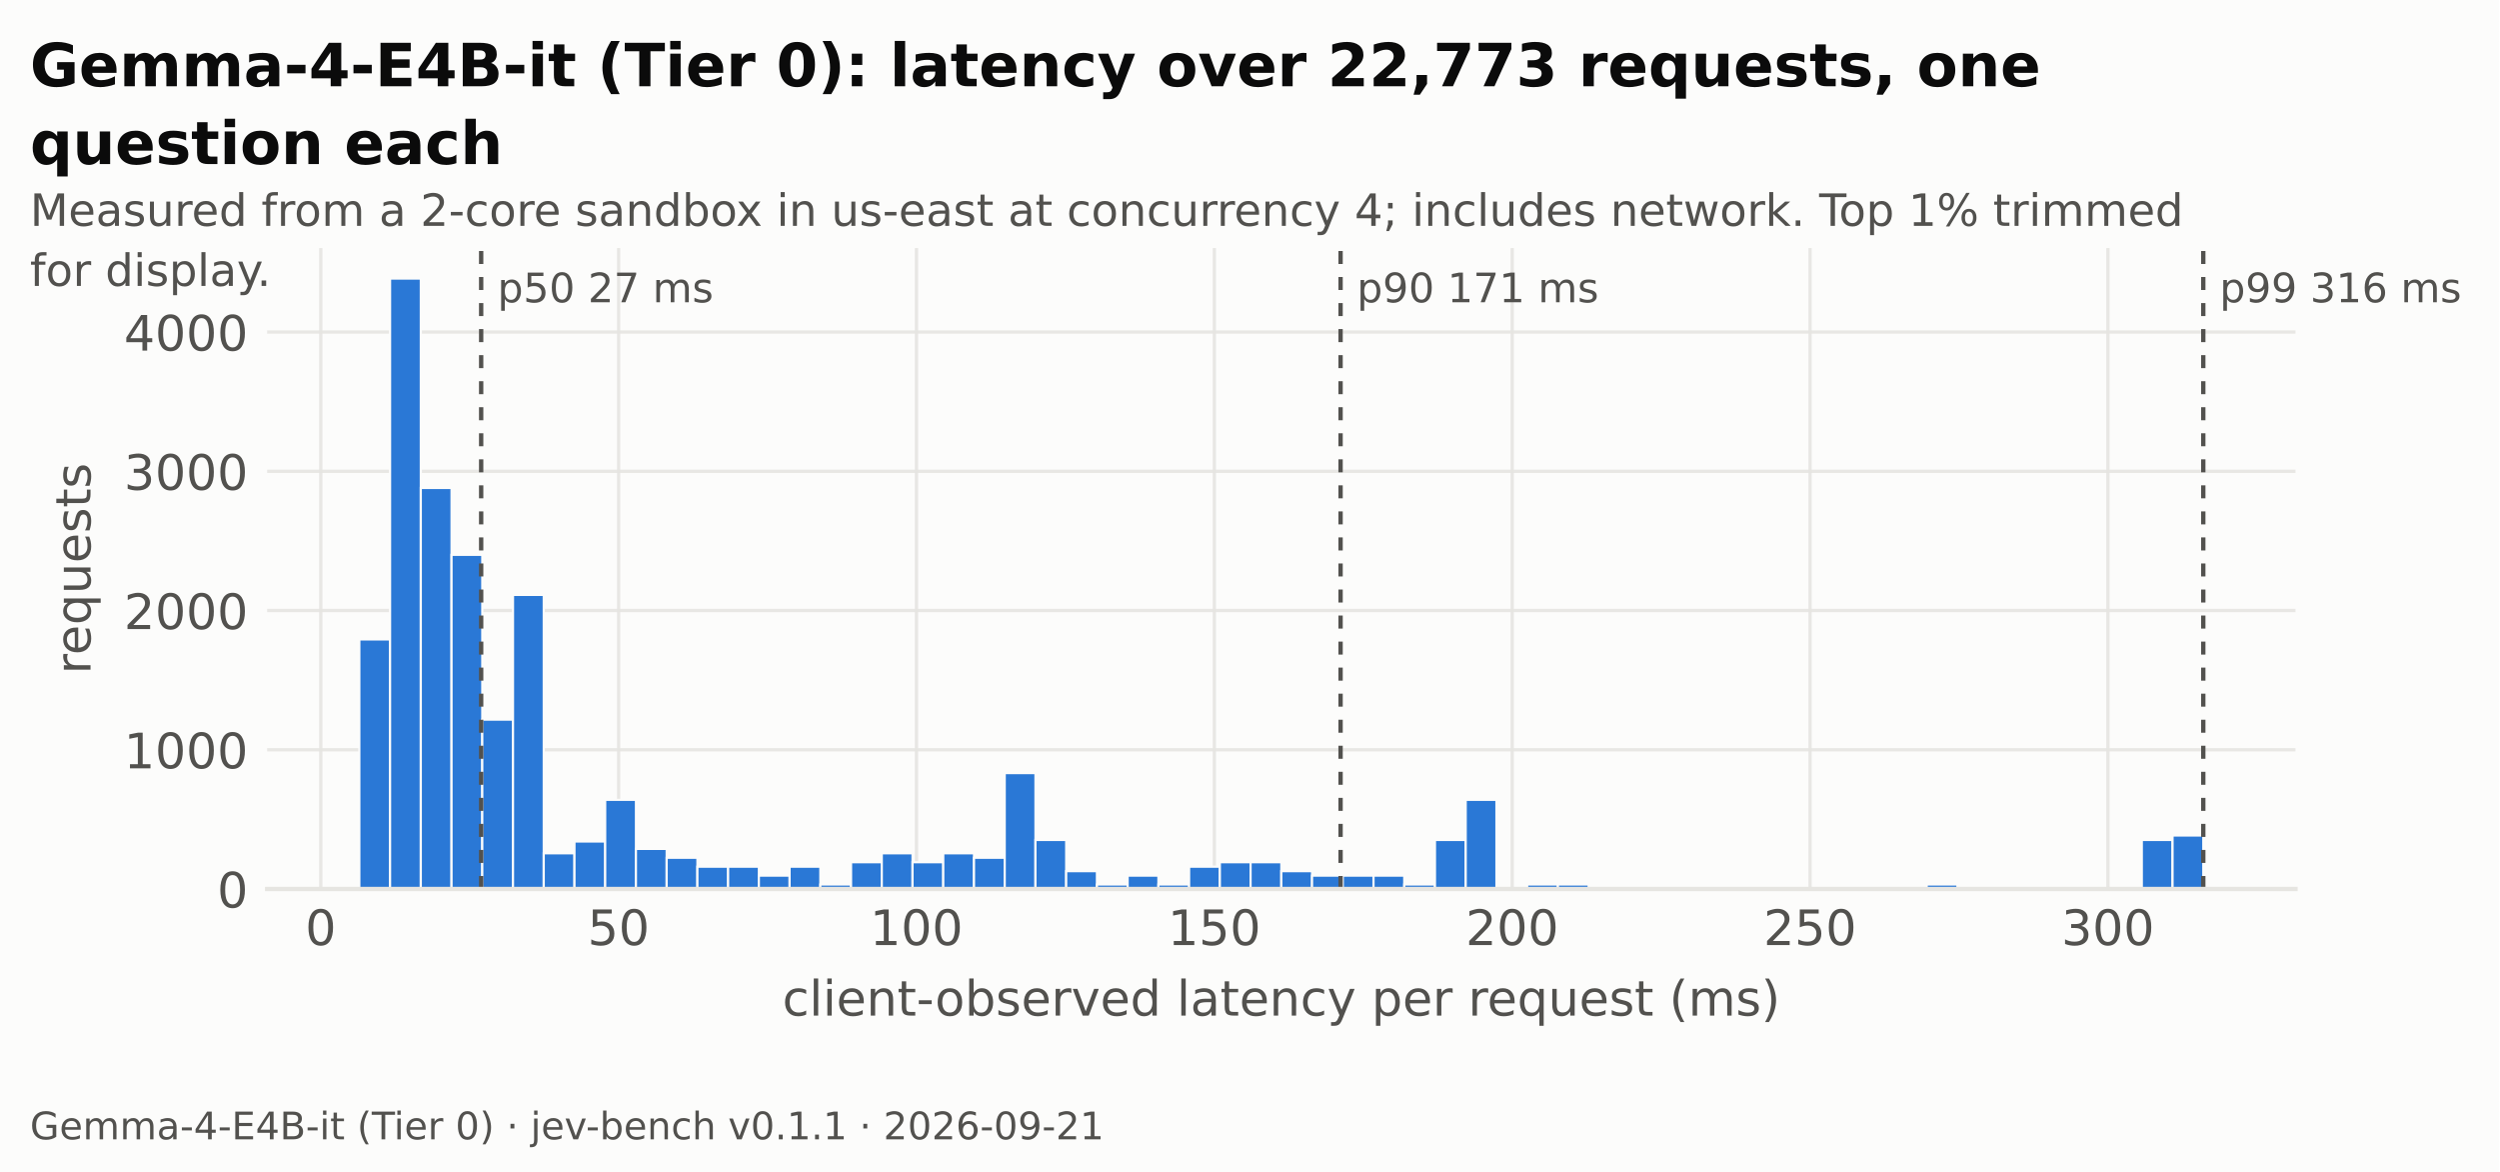
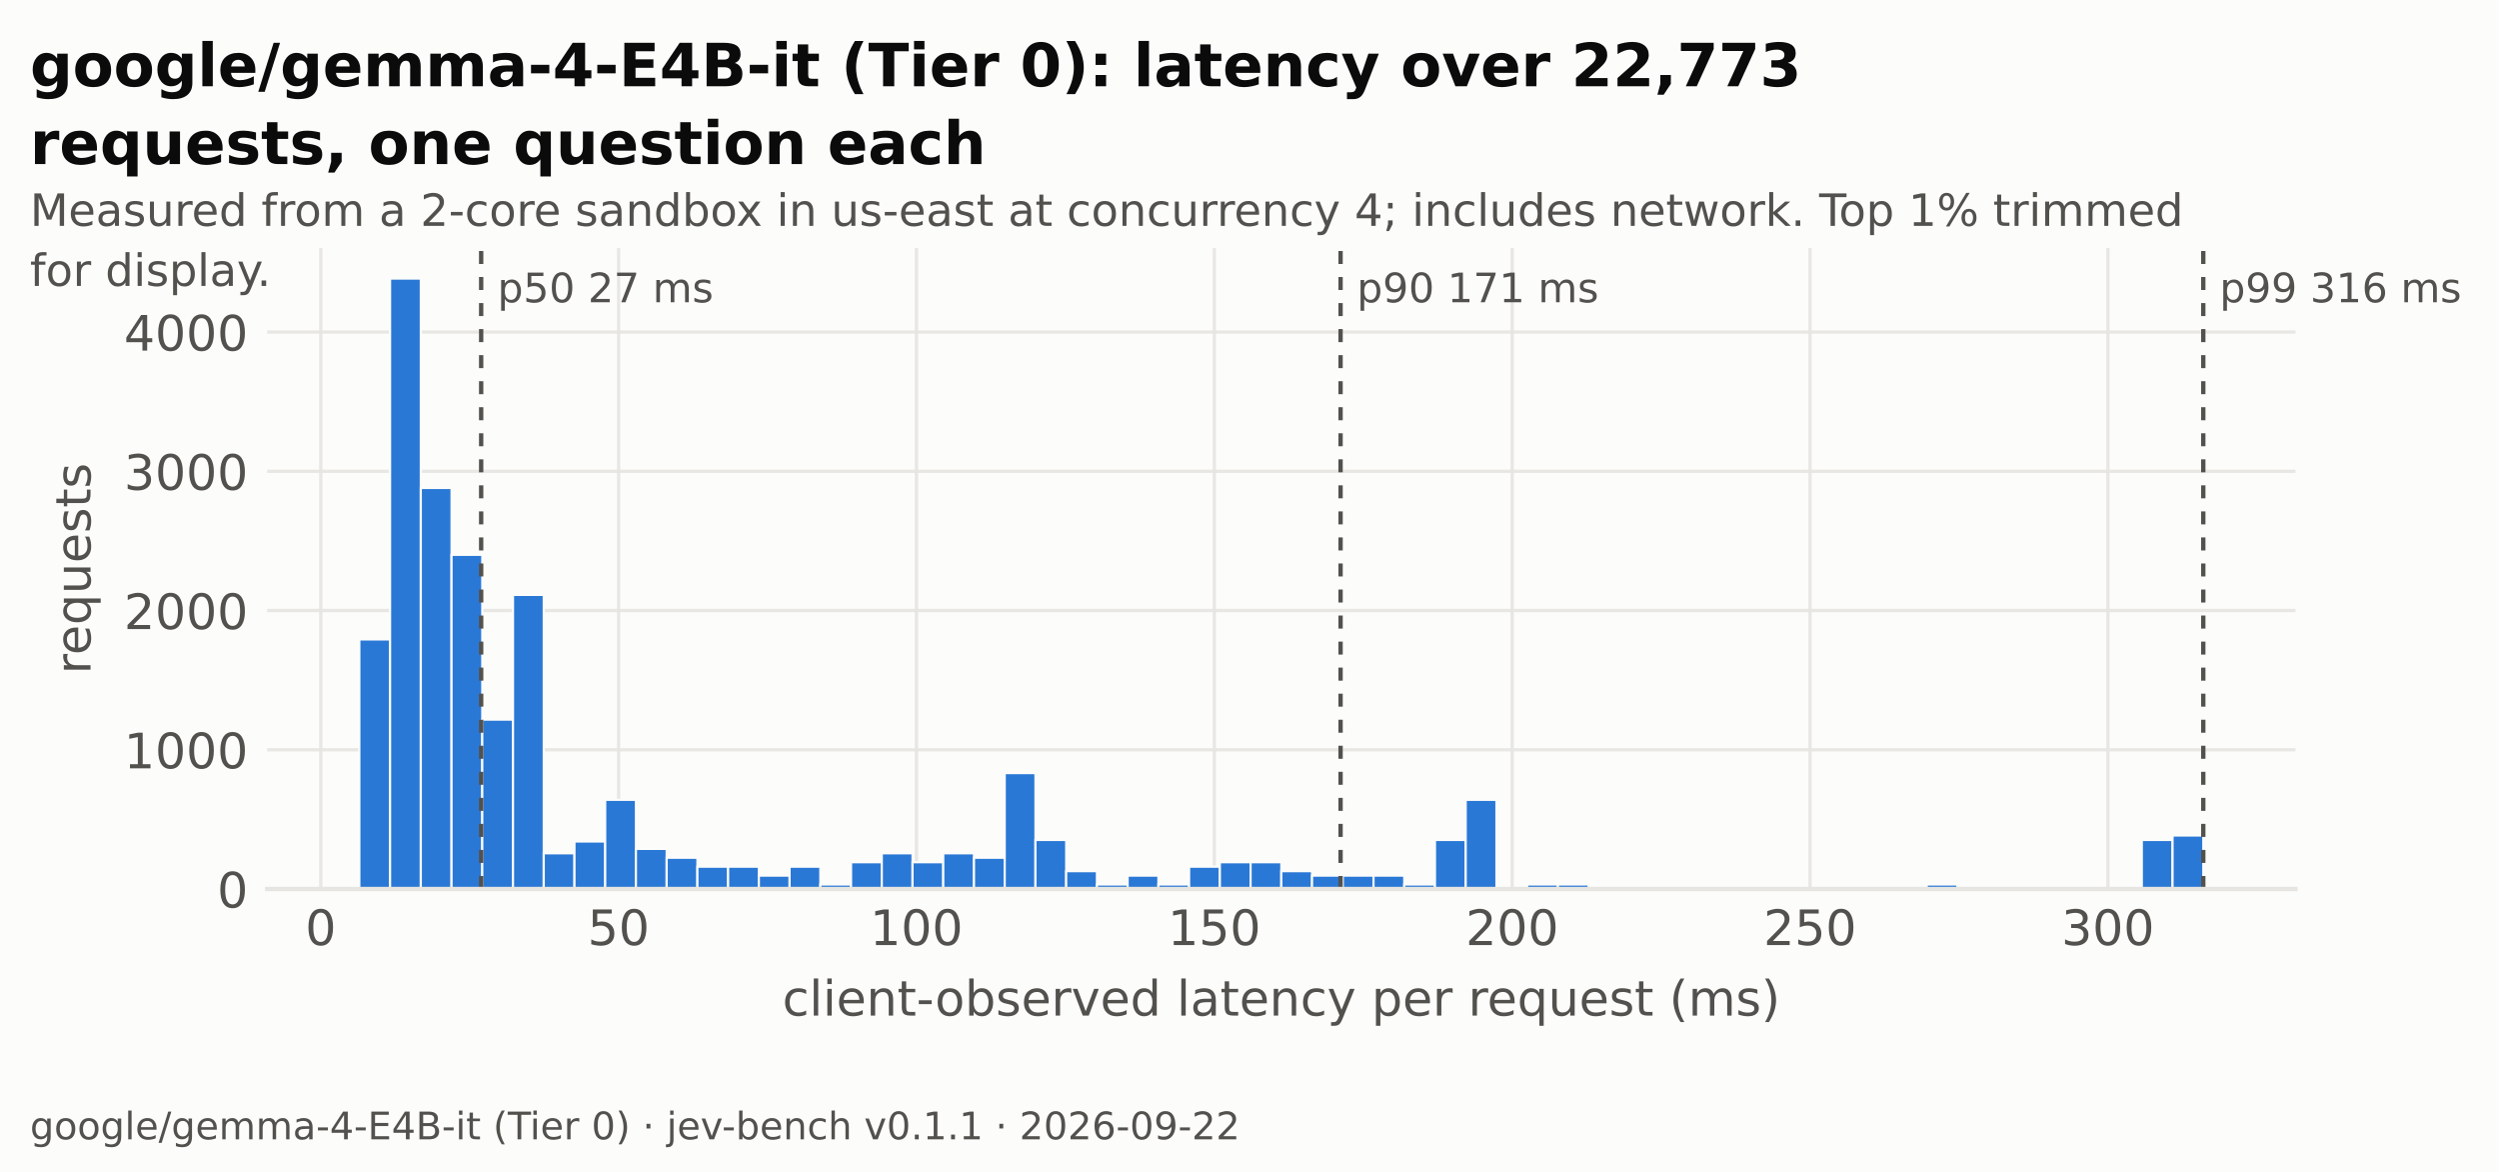
<svg xmlns="http://www.w3.org/2000/svg" width="460.8pt" height="216pt" viewBox="0 0 460.8 216" version="1.1">
  <defs>
    <style type="text/css">*{stroke-linejoin: round; stroke-linecap: butt}</style>
  </defs>
  <g id="figure_1">
    <g id="patch_1">
      <path d="M 0 216  L 460.8 216  L 460.8 0  L 0 0  z " style="fill: #fcfcfb" />
    </g>
    <g id="axes_1">
      <g id="patch_2">
        <path d="M 49.26 163.858  L 423.273 163.858  L 423.273 45.72  L 49.26 45.72  z " style="fill: #fcfcfb" />
      </g>
      <g id="matplotlib.axis_1">
        <g id="xtick_1">
          <g id="line2d_1">
-             <path d="M 59.149 163.858  L 59.149 45.72  " clip-path="url(#p13dabf9980)" style="fill: none; stroke: #e6e5e1; stroke-opacity: 0.9; stroke-width: 0.6; stroke-linecap: square" />
+             <path d="M 59.149 163.858  L 59.149 45.72  " clip-path="url(#p415edae37c)" style="fill: none; stroke: #e6e5e1; stroke-opacity: 0.9; stroke-width: 0.6; stroke-linecap: square" />
          </g>
          <g id="line2d_2" />
          <g id="text_1">
            <text style="font-size: 9px; font-family: 'DejaVu Sans'; text-anchor: middle; fill: #52514e" x="59.149" y="174.196" transform="rotate(-0 59.1487 174.1958)">0</text>
          </g>
        </g>
        <g id="xtick_2">
          <g id="line2d_3">
-             <path d="M 114.072 163.858  L 114.072 45.72  " clip-path="url(#p13dabf9980)" style="fill: none; stroke: #e6e5e1; stroke-opacity: 0.9; stroke-width: 0.6; stroke-linecap: square" />
+             <path d="M 114.072 163.858  L 114.072 45.72  " clip-path="url(#p415edae37c)" style="fill: none; stroke: #e6e5e1; stroke-opacity: 0.9; stroke-width: 0.6; stroke-linecap: square" />
          </g>
          <g id="line2d_4" />
          <g id="text_2">
            <text style="font-size: 9px; font-family: 'DejaVu Sans'; text-anchor: middle; fill: #52514e" x="114.072" y="174.196" transform="rotate(-0 114.0721 174.1958)">50</text>
          </g>
        </g>
        <g id="xtick_3">
          <g id="line2d_5">
-             <path d="M 168.995 163.858  L 168.995 45.72  " clip-path="url(#p13dabf9980)" style="fill: none; stroke: #e6e5e1; stroke-opacity: 0.9; stroke-width: 0.6; stroke-linecap: square" />
+             <path d="M 168.995 163.858  L 168.995 45.72  " clip-path="url(#p415edae37c)" style="fill: none; stroke: #e6e5e1; stroke-opacity: 0.9; stroke-width: 0.6; stroke-linecap: square" />
          </g>
          <g id="line2d_6" />
          <g id="text_3">
            <text style="font-size: 9px; font-family: 'DejaVu Sans'; text-anchor: middle; fill: #52514e" x="168.995" y="174.196" transform="rotate(-0 168.9955 174.1958)">100</text>
          </g>
        </g>
        <g id="xtick_4">
          <g id="line2d_7">
-             <path d="M 223.919 163.858  L 223.919 45.72  " clip-path="url(#p13dabf9980)" style="fill: none; stroke: #e6e5e1; stroke-opacity: 0.9; stroke-width: 0.6; stroke-linecap: square" />
+             <path d="M 223.919 163.858  L 223.919 45.72  " clip-path="url(#p415edae37c)" style="fill: none; stroke: #e6e5e1; stroke-opacity: 0.9; stroke-width: 0.6; stroke-linecap: square" />
          </g>
          <g id="line2d_8" />
          <g id="text_4">
            <text style="font-size: 9px; font-family: 'DejaVu Sans'; text-anchor: middle; fill: #52514e" x="223.919" y="174.196" transform="rotate(-0 223.9188 174.1958)">150</text>
          </g>
        </g>
        <g id="xtick_5">
          <g id="line2d_9">
-             <path d="M 278.842 163.858  L 278.842 45.72  " clip-path="url(#p13dabf9980)" style="fill: none; stroke: #e6e5e1; stroke-opacity: 0.9; stroke-width: 0.6; stroke-linecap: square" />
+             <path d="M 278.842 163.858  L 278.842 45.72  " clip-path="url(#p415edae37c)" style="fill: none; stroke: #e6e5e1; stroke-opacity: 0.9; stroke-width: 0.6; stroke-linecap: square" />
          </g>
          <g id="line2d_10" />
          <g id="text_5">
            <text style="font-size: 9px; font-family: 'DejaVu Sans'; text-anchor: middle; fill: #52514e" x="278.842" y="174.196" transform="rotate(-0 278.8422 174.1958)">200</text>
          </g>
        </g>
        <g id="xtick_6">
          <g id="line2d_11">
-             <path d="M 333.766 163.858  L 333.766 45.72  " clip-path="url(#p13dabf9980)" style="fill: none; stroke: #e6e5e1; stroke-opacity: 0.9; stroke-width: 0.6; stroke-linecap: square" />
+             <path d="M 333.766 163.858  L 333.766 45.72  " clip-path="url(#p415edae37c)" style="fill: none; stroke: #e6e5e1; stroke-opacity: 0.9; stroke-width: 0.6; stroke-linecap: square" />
          </g>
          <g id="line2d_12" />
          <g id="text_6">
            <text style="font-size: 9px; font-family: 'DejaVu Sans'; text-anchor: middle; fill: #52514e" x="333.766" y="174.196" transform="rotate(-0 333.7656 174.1958)">250</text>
          </g>
        </g>
        <g id="xtick_7">
          <g id="line2d_13">
-             <path d="M 388.689 163.858  L 388.689 45.72  " clip-path="url(#p13dabf9980)" style="fill: none; stroke: #e6e5e1; stroke-opacity: 0.9; stroke-width: 0.6; stroke-linecap: square" />
+             <path d="M 388.689 163.858  L 388.689 45.72  " clip-path="url(#p415edae37c)" style="fill: none; stroke: #e6e5e1; stroke-opacity: 0.9; stroke-width: 0.6; stroke-linecap: square" />
          </g>
          <g id="line2d_14" />
          <g id="text_7">
            <text style="font-size: 9px; font-family: 'DejaVu Sans'; text-anchor: middle; fill: #52514e" x="388.689" y="174.196" transform="rotate(-0 388.689 174.1958)">300</text>
          </g>
        </g>
        <g id="text_8">
          <text style="font-size: 9px; font-family: 'DejaVu Sans'; text-anchor: middle; fill: #52514e" x="236.266" y="187.196" transform="rotate(-0 236.2664 187.1965)">client-observed latency per request (ms)</text>
        </g>
      </g>
      <g id="matplotlib.axis_2">
        <g id="ytick_1">
          <g id="line2d_15">
-             <path d="M 49.26 163.858  L 423.273 163.858  " clip-path="url(#p13dabf9980)" style="fill: none; stroke: #e6e5e1; stroke-opacity: 0.9; stroke-width: 0.6; stroke-linecap: square" />
+             <path d="M 49.26 163.858  L 423.273 163.858  " clip-path="url(#p415edae37c)" style="fill: none; stroke: #e6e5e1; stroke-opacity: 0.9; stroke-width: 0.6; stroke-linecap: square" />
          </g>
          <g id="line2d_16" />
          <g id="text_9">
            <text style="font-size: 9px; font-family: 'DejaVu Sans'; text-anchor: end; fill: #52514e" x="45.76" y="167.277" transform="rotate(-0 45.76 167.2768)">0</text>
          </g>
        </g>
        <g id="ytick_2">
          <g id="line2d_17">
-             <path d="M 49.26 138.194  L 423.273 138.194  " clip-path="url(#p13dabf9980)" style="fill: none; stroke: #e6e5e1; stroke-opacity: 0.9; stroke-width: 0.6; stroke-linecap: square" />
+             <path d="M 49.26 138.194  L 423.273 138.194  " clip-path="url(#p415edae37c)" style="fill: none; stroke: #e6e5e1; stroke-opacity: 0.9; stroke-width: 0.6; stroke-linecap: square" />
          </g>
          <g id="line2d_18" />
          <g id="text_10">
            <text style="font-size: 9px; font-family: 'DejaVu Sans'; text-anchor: end; fill: #52514e" x="45.76" y="141.613" transform="rotate(-0 45.76 141.6125)">1000</text>
          </g>
        </g>
        <g id="ytick_3">
          <g id="line2d_19">
-             <path d="M 49.26 112.529  L 423.273 112.529  " clip-path="url(#p13dabf9980)" style="fill: none; stroke: #e6e5e1; stroke-opacity: 0.9; stroke-width: 0.6; stroke-linecap: square" />
+             <path d="M 49.26 112.529  L 423.273 112.529  " clip-path="url(#p415edae37c)" style="fill: none; stroke: #e6e5e1; stroke-opacity: 0.9; stroke-width: 0.6; stroke-linecap: square" />
          </g>
          <g id="line2d_20" />
          <g id="text_11">
            <text style="font-size: 9px; font-family: 'DejaVu Sans'; text-anchor: end; fill: #52514e" x="45.76" y="115.948" transform="rotate(-0 45.76 115.9482)">2000</text>
          </g>
        </g>
        <g id="ytick_4">
          <g id="line2d_21">
-             <path d="M 49.26 86.865  L 423.273 86.865  " clip-path="url(#p13dabf9980)" style="fill: none; stroke: #e6e5e1; stroke-opacity: 0.9; stroke-width: 0.6; stroke-linecap: square" />
+             <path d="M 49.26 86.865  L 423.273 86.865  " clip-path="url(#p415edae37c)" style="fill: none; stroke: #e6e5e1; stroke-opacity: 0.9; stroke-width: 0.6; stroke-linecap: square" />
          </g>
          <g id="line2d_22" />
          <g id="text_12">
            <text style="font-size: 9px; font-family: 'DejaVu Sans'; text-anchor: end; fill: #52514e" x="45.76" y="90.284" transform="rotate(-0 45.76 90.28395)">3000</text>
          </g>
        </g>
        <g id="ytick_5">
          <g id="line2d_23">
-             <path d="M 49.26 61.201  L 423.273 61.201  " clip-path="url(#p13dabf9980)" style="fill: none; stroke: #e6e5e1; stroke-opacity: 0.9; stroke-width: 0.6; stroke-linecap: square" />
+             <path d="M 49.26 61.201  L 423.273 61.201  " clip-path="url(#p415edae37c)" style="fill: none; stroke: #e6e5e1; stroke-opacity: 0.9; stroke-width: 0.6; stroke-linecap: square" />
          </g>
          <g id="line2d_24" />
          <g id="text_13">
            <text style="font-size: 9px; font-family: 'DejaVu Sans'; text-anchor: end; fill: #52514e" x="45.76" y="64.62" transform="rotate(-0 45.76 64.61965)">4000</text>
          </g>
        </g>
        <g id="text_14">
          <text style="font-size: 9px; font-family: 'DejaVu Sans'; text-anchor: middle; fill: #52514e" x="16.693" y="104.789" transform="rotate(-90 16.69289 104.7889)">requests</text>
        </g>
      </g>
      <g id="patch_3">
-         <path d="M 66.261 163.858  L 71.927 163.858  L 71.927 117.867  L 66.261 117.867  z " clip-path="url(#p13dabf9980)" style="fill: #2a78d6; stroke: #fcfcfb; stroke-width: 0.4; stroke-linejoin: miter" />
+         <path d="M 66.261 163.858  L 71.927 163.858  L 71.927 117.867  L 66.261 117.867  z " clip-path="url(#p415edae37c)" style="fill: #2a78d6; stroke: #fcfcfb; stroke-width: 0.4; stroke-linejoin: miter" />
      </g>
      <g id="patch_4">
-         <path d="M 71.927 163.858  L 77.594 163.858  L 77.594 51.346  L 71.927 51.346  z " clip-path="url(#p13dabf9980)" style="fill: #2a78d6; stroke: #fcfcfb; stroke-width: 0.4; stroke-linejoin: miter" />
+         <path d="M 71.927 163.858  L 77.594 163.858  L 77.594 51.346  L 71.927 51.346  z " clip-path="url(#p415edae37c)" style="fill: #2a78d6; stroke: #fcfcfb; stroke-width: 0.4; stroke-linejoin: miter" />
      </g>
      <g id="patch_5">
-         <path d="M 77.594 163.858  L 83.261 163.858  L 83.261 89.945  L 77.594 89.945  z " clip-path="url(#p13dabf9980)" style="fill: #2a78d6; stroke: #fcfcfb; stroke-width: 0.4; stroke-linejoin: miter" />
+         <path d="M 77.594 163.858  L 83.261 163.858  L 83.261 89.945  L 77.594 89.945  z " clip-path="url(#p415edae37c)" style="fill: #2a78d6; stroke: #fcfcfb; stroke-width: 0.4; stroke-linejoin: miter" />
      </g>
      <g id="patch_6">
-         <path d="M 83.261 163.858  L 88.928 163.858  L 88.928 102.264  L 83.261 102.264  z " clip-path="url(#p13dabf9980)" style="fill: #2a78d6; stroke: #fcfcfb; stroke-width: 0.4; stroke-linejoin: miter" />
+         <path d="M 83.261 163.858  L 88.928 163.858  L 88.928 102.264  L 83.261 102.264  z " clip-path="url(#p415edae37c)" style="fill: #2a78d6; stroke: #fcfcfb; stroke-width: 0.4; stroke-linejoin: miter" />
      </g>
      <g id="patch_7">
-         <path d="M 88.928 163.858  L 94.595 163.858  L 94.595 132.65  L 88.928 132.65  z " clip-path="url(#p13dabf9980)" style="fill: #2a78d6; stroke: #fcfcfb; stroke-width: 0.4; stroke-linejoin: miter" />
+         <path d="M 88.928 163.858  L 94.595 163.858  L 94.595 132.65  L 88.928 132.65  z " clip-path="url(#p415edae37c)" style="fill: #2a78d6; stroke: #fcfcfb; stroke-width: 0.4; stroke-linejoin: miter" />
      </g>
      <g id="patch_8">
-         <path d="M 94.595 163.858  L 100.262 163.858  L 100.262 109.655  L 94.595 109.655  z " clip-path="url(#p13dabf9980)" style="fill: #2a78d6; stroke: #fcfcfb; stroke-width: 0.4; stroke-linejoin: miter" />
+         <path d="M 94.595 163.858  L 100.262 163.858  L 100.262 109.655  L 94.595 109.655  z " clip-path="url(#p415edae37c)" style="fill: #2a78d6; stroke: #fcfcfb; stroke-width: 0.4; stroke-linejoin: miter" />
      </g>
      <g id="patch_9">
-         <path d="M 100.262 163.858  L 105.929 163.858  L 105.929 157.288  L 100.262 157.288  z " clip-path="url(#p13dabf9980)" style="fill: #2a78d6; stroke: #fcfcfb; stroke-width: 0.4; stroke-linejoin: miter" />
+         <path d="M 100.262 163.858  L 105.929 163.858  L 105.929 157.288  L 100.262 157.288  z " clip-path="url(#p415edae37c)" style="fill: #2a78d6; stroke: #fcfcfb; stroke-width: 0.4; stroke-linejoin: miter" />
      </g>
      <g id="patch_10">
-         <path d="M 105.929 163.858  L 111.595 163.858  L 111.595 155.106  L 105.929 155.106  z " clip-path="url(#p13dabf9980)" style="fill: #2a78d6; stroke: #fcfcfb; stroke-width: 0.4; stroke-linejoin: miter" />
+         <path d="M 105.929 163.858  L 111.595 163.858  L 111.595 155.106  L 105.929 155.106  z " clip-path="url(#p415edae37c)" style="fill: #2a78d6; stroke: #fcfcfb; stroke-width: 0.4; stroke-linejoin: miter" />
      </g>
      <g id="patch_11">
-         <path d="M 111.595 163.858  L 117.262 163.858  L 117.262 147.433  L 111.595 147.433  z " clip-path="url(#p13dabf9980)" style="fill: #2a78d6; stroke: #fcfcfb; stroke-width: 0.4; stroke-linejoin: miter" />
+         <path d="M 111.595 163.858  L 117.262 163.858  L 117.262 147.433  L 111.595 147.433  z " clip-path="url(#p415edae37c)" style="fill: #2a78d6; stroke: #fcfcfb; stroke-width: 0.4; stroke-linejoin: miter" />
      </g>
      <g id="patch_12">
-         <path d="M 117.262 163.858  L 122.929 163.858  L 122.929 156.467  L 117.262 156.467  z " clip-path="url(#p13dabf9980)" style="fill: #2a78d6; stroke: #fcfcfb; stroke-width: 0.4; stroke-linejoin: miter" />
+         <path d="M 117.262 163.858  L 122.929 163.858  L 122.929 156.467  L 117.262 156.467  z " clip-path="url(#p415edae37c)" style="fill: #2a78d6; stroke: #fcfcfb; stroke-width: 0.4; stroke-linejoin: miter" />
      </g>
      <g id="patch_13">
-         <path d="M 122.929 163.858  L 128.596 163.858  L 128.596 158.109  L 122.929 158.109  z " clip-path="url(#p13dabf9980)" style="fill: #2a78d6; stroke: #fcfcfb; stroke-width: 0.4; stroke-linejoin: miter" />
+         <path d="M 122.929 163.858  L 128.596 163.858  L 128.596 158.109  L 122.929 158.109  z " clip-path="url(#p415edae37c)" style="fill: #2a78d6; stroke: #fcfcfb; stroke-width: 0.4; stroke-linejoin: miter" />
      </g>
      <g id="patch_14">
-         <path d="M 128.596 163.858  L 134.263 163.858  L 134.263 159.752  L 128.596 159.752  z " clip-path="url(#p13dabf9980)" style="fill: #2a78d6; stroke: #fcfcfb; stroke-width: 0.4; stroke-linejoin: miter" />
+         <path d="M 128.596 163.858  L 134.263 163.858  L 134.263 159.752  L 128.596 159.752  z " clip-path="url(#p415edae37c)" style="fill: #2a78d6; stroke: #fcfcfb; stroke-width: 0.4; stroke-linejoin: miter" />
      </g>
      <g id="patch_15">
-         <path d="M 134.263 163.858  L 139.93 163.858  L 139.93 159.752  L 134.263 159.752  z " clip-path="url(#p13dabf9980)" style="fill: #2a78d6; stroke: #fcfcfb; stroke-width: 0.4; stroke-linejoin: miter" />
+         <path d="M 134.263 163.858  L 139.93 163.858  L 139.93 159.752  L 134.263 159.752  z " clip-path="url(#p415edae37c)" style="fill: #2a78d6; stroke: #fcfcfb; stroke-width: 0.4; stroke-linejoin: miter" />
      </g>
      <g id="patch_16">
-         <path d="M 139.93 163.858  L 145.597 163.858  L 145.597 161.394  L 139.93 161.394  z " clip-path="url(#p13dabf9980)" style="fill: #2a78d6; stroke: #fcfcfb; stroke-width: 0.4; stroke-linejoin: miter" />
+         <path d="M 139.93 163.858  L 145.597 163.858  L 145.597 161.394  L 139.93 161.394  z " clip-path="url(#p415edae37c)" style="fill: #2a78d6; stroke: #fcfcfb; stroke-width: 0.4; stroke-linejoin: miter" />
      </g>
      <g id="patch_17">
-         <path d="M 145.597 163.858  L 151.263 163.858  L 151.263 159.752  L 145.597 159.752  z " clip-path="url(#p13dabf9980)" style="fill: #2a78d6; stroke: #fcfcfb; stroke-width: 0.4; stroke-linejoin: miter" />
+         <path d="M 145.597 163.858  L 151.263 163.858  L 151.263 159.752  L 145.597 159.752  z " clip-path="url(#p415edae37c)" style="fill: #2a78d6; stroke: #fcfcfb; stroke-width: 0.4; stroke-linejoin: miter" />
      </g>
      <g id="patch_18">
-         <path d="M 151.263 163.858  L 156.93 163.858  L 156.93 163.037  L 151.263 163.037  z " clip-path="url(#p13dabf9980)" style="fill: #2a78d6; stroke: #fcfcfb; stroke-width: 0.4; stroke-linejoin: miter" />
+         <path d="M 151.263 163.858  L 156.93 163.858  L 156.93 163.037  L 151.263 163.037  z " clip-path="url(#p415edae37c)" style="fill: #2a78d6; stroke: #fcfcfb; stroke-width: 0.4; stroke-linejoin: miter" />
      </g>
      <g id="patch_19">
-         <path d="M 156.93 163.858  L 162.597 163.858  L 162.597 158.93  L 156.93 158.93  z " clip-path="url(#p13dabf9980)" style="fill: #2a78d6; stroke: #fcfcfb; stroke-width: 0.4; stroke-linejoin: miter" />
+         <path d="M 156.93 163.858  L 162.597 163.858  L 162.597 158.93  L 156.93 158.93  z " clip-path="url(#p415edae37c)" style="fill: #2a78d6; stroke: #fcfcfb; stroke-width: 0.4; stroke-linejoin: miter" />
      </g>
      <g id="patch_20">
-         <path d="M 162.597 163.858  L 168.264 163.858  L 168.264 157.288  L 162.597 157.288  z " clip-path="url(#p13dabf9980)" style="fill: #2a78d6; stroke: #fcfcfb; stroke-width: 0.4; stroke-linejoin: miter" />
+         <path d="M 162.597 163.858  L 168.264 163.858  L 168.264 157.288  L 162.597 157.288  z " clip-path="url(#p415edae37c)" style="fill: #2a78d6; stroke: #fcfcfb; stroke-width: 0.4; stroke-linejoin: miter" />
      </g>
      <g id="patch_21">
-         <path d="M 168.264 163.858  L 173.931 163.858  L 173.931 158.93  L 168.264 158.93  z " clip-path="url(#p13dabf9980)" style="fill: #2a78d6; stroke: #fcfcfb; stroke-width: 0.4; stroke-linejoin: miter" />
+         <path d="M 168.264 163.858  L 173.931 163.858  L 173.931 158.93  L 168.264 158.93  z " clip-path="url(#p415edae37c)" style="fill: #2a78d6; stroke: #fcfcfb; stroke-width: 0.4; stroke-linejoin: miter" />
      </g>
      <g id="patch_22">
-         <path d="M 173.931 163.858  L 179.598 163.858  L 179.598 157.288  L 173.931 157.288  z " clip-path="url(#p13dabf9980)" style="fill: #2a78d6; stroke: #fcfcfb; stroke-width: 0.4; stroke-linejoin: miter" />
+         <path d="M 173.931 163.858  L 179.598 163.858  L 179.598 157.288  L 173.931 157.288  z " clip-path="url(#p415edae37c)" style="fill: #2a78d6; stroke: #fcfcfb; stroke-width: 0.4; stroke-linejoin: miter" />
      </g>
      <g id="patch_23">
-         <path d="M 179.598 163.858  L 185.265 163.858  L 185.265 158.109  L 179.598 158.109  z " clip-path="url(#p13dabf9980)" style="fill: #2a78d6; stroke: #fcfcfb; stroke-width: 0.4; stroke-linejoin: miter" />
+         <path d="M 179.598 163.858  L 185.265 163.858  L 185.265 158.109  L 179.598 158.109  z " clip-path="url(#p415edae37c)" style="fill: #2a78d6; stroke: #fcfcfb; stroke-width: 0.4; stroke-linejoin: miter" />
      </g>
      <g id="patch_24">
-         <path d="M 185.265 163.858  L 190.931 163.858  L 190.931 142.505  L 185.265 142.505  z " clip-path="url(#p13dabf9980)" style="fill: #2a78d6; stroke: #fcfcfb; stroke-width: 0.4; stroke-linejoin: miter" />
+         <path d="M 185.265 163.858  L 190.931 163.858  L 190.931 142.505  L 185.265 142.505  z " clip-path="url(#p415edae37c)" style="fill: #2a78d6; stroke: #fcfcfb; stroke-width: 0.4; stroke-linejoin: miter" />
      </g>
      <g id="patch_25">
-         <path d="M 190.931 163.858  L 196.598 163.858  L 196.598 154.824  L 190.931 154.824  z " clip-path="url(#p13dabf9980)" style="fill: #2a78d6; stroke: #fcfcfb; stroke-width: 0.4; stroke-linejoin: miter" />
+         <path d="M 190.931 163.858  L 196.598 163.858  L 196.598 154.824  L 190.931 154.824  z " clip-path="url(#p415edae37c)" style="fill: #2a78d6; stroke: #fcfcfb; stroke-width: 0.4; stroke-linejoin: miter" />
      </g>
      <g id="patch_26">
-         <path d="M 196.598 163.858  L 202.265 163.858  L 202.265 160.573  L 196.598 160.573  z " clip-path="url(#p13dabf9980)" style="fill: #2a78d6; stroke: #fcfcfb; stroke-width: 0.4; stroke-linejoin: miter" />
+         <path d="M 196.598 163.858  L 202.265 163.858  L 202.265 160.573  L 196.598 160.573  z " clip-path="url(#p415edae37c)" style="fill: #2a78d6; stroke: #fcfcfb; stroke-width: 0.4; stroke-linejoin: miter" />
      </g>
      <g id="patch_27">
-         <path d="M 202.265 163.858  L 207.932 163.858  L 207.932 163.037  L 202.265 163.037  z " clip-path="url(#p13dabf9980)" style="fill: #2a78d6; stroke: #fcfcfb; stroke-width: 0.4; stroke-linejoin: miter" />
+         <path d="M 202.265 163.858  L 207.932 163.858  L 207.932 163.037  L 202.265 163.037  z " clip-path="url(#p415edae37c)" style="fill: #2a78d6; stroke: #fcfcfb; stroke-width: 0.4; stroke-linejoin: miter" />
      </g>
      <g id="patch_28">
-         <path d="M 207.932 163.858  L 213.599 163.858  L 213.599 161.394  L 207.932 161.394  z " clip-path="url(#p13dabf9980)" style="fill: #2a78d6; stroke: #fcfcfb; stroke-width: 0.4; stroke-linejoin: miter" />
+         <path d="M 207.932 163.858  L 213.599 163.858  L 213.599 161.394  L 207.932 161.394  z " clip-path="url(#p415edae37c)" style="fill: #2a78d6; stroke: #fcfcfb; stroke-width: 0.4; stroke-linejoin: miter" />
      </g>
      <g id="patch_29">
-         <path d="M 213.599 163.858  L 219.266 163.858  L 219.266 163.037  L 213.599 163.037  z " clip-path="url(#p13dabf9980)" style="fill: #2a78d6; stroke: #fcfcfb; stroke-width: 0.4; stroke-linejoin: miter" />
+         <path d="M 213.599 163.858  L 219.266 163.858  L 219.266 163.037  L 213.599 163.037  z " clip-path="url(#p415edae37c)" style="fill: #2a78d6; stroke: #fcfcfb; stroke-width: 0.4; stroke-linejoin: miter" />
      </g>
      <g id="patch_30">
-         <path d="M 219.266 163.858  L 224.933 163.858  L 224.933 159.752  L 219.266 159.752  z " clip-path="url(#p13dabf9980)" style="fill: #2a78d6; stroke: #fcfcfb; stroke-width: 0.4; stroke-linejoin: miter" />
+         <path d="M 219.266 163.858  L 224.933 163.858  L 224.933 159.752  L 219.266 159.752  z " clip-path="url(#p415edae37c)" style="fill: #2a78d6; stroke: #fcfcfb; stroke-width: 0.4; stroke-linejoin: miter" />
      </g>
      <g id="patch_31">
-         <path d="M 224.933 163.858  L 230.6 163.858  L 230.6 158.93  L 224.933 158.93  z " clip-path="url(#p13dabf9980)" style="fill: #2a78d6; stroke: #fcfcfb; stroke-width: 0.4; stroke-linejoin: miter" />
+         <path d="M 224.933 163.858  L 230.6 163.858  L 230.6 158.93  L 224.933 158.93  z " clip-path="url(#p415edae37c)" style="fill: #2a78d6; stroke: #fcfcfb; stroke-width: 0.4; stroke-linejoin: miter" />
      </g>
      <g id="patch_32">
-         <path d="M 230.6 163.858  L 236.266 163.858  L 236.266 158.93  L 230.6 158.93  z " clip-path="url(#p13dabf9980)" style="fill: #2a78d6; stroke: #fcfcfb; stroke-width: 0.4; stroke-linejoin: miter" />
+         <path d="M 230.6 163.858  L 236.266 163.858  L 236.266 158.93  L 230.6 158.93  z " clip-path="url(#p415edae37c)" style="fill: #2a78d6; stroke: #fcfcfb; stroke-width: 0.4; stroke-linejoin: miter" />
      </g>
      <g id="patch_33">
-         <path d="M 236.266 163.858  L 241.933 163.858  L 241.933 160.573  L 236.266 160.573  z " clip-path="url(#p13dabf9980)" style="fill: #2a78d6; stroke: #fcfcfb; stroke-width: 0.4; stroke-linejoin: miter" />
+         <path d="M 236.266 163.858  L 241.933 163.858  L 241.933 160.573  L 236.266 160.573  z " clip-path="url(#p415edae37c)" style="fill: #2a78d6; stroke: #fcfcfb; stroke-width: 0.4; stroke-linejoin: miter" />
      </g>
      <g id="patch_34">
-         <path d="M 241.933 163.858  L 247.6 163.858  L 247.6 161.394  L 241.933 161.394  z " clip-path="url(#p13dabf9980)" style="fill: #2a78d6; stroke: #fcfcfb; stroke-width: 0.4; stroke-linejoin: miter" />
+         <path d="M 241.933 163.858  L 247.6 163.858  L 247.6 161.394  L 241.933 161.394  z " clip-path="url(#p415edae37c)" style="fill: #2a78d6; stroke: #fcfcfb; stroke-width: 0.4; stroke-linejoin: miter" />
      </g>
      <g id="patch_35">
-         <path d="M 247.6 163.858  L 253.267 163.858  L 253.267 161.394  L 247.6 161.394  z " clip-path="url(#p13dabf9980)" style="fill: #2a78d6; stroke: #fcfcfb; stroke-width: 0.4; stroke-linejoin: miter" />
+         <path d="M 247.6 163.858  L 253.267 163.858  L 253.267 161.394  L 247.6 161.394  z " clip-path="url(#p415edae37c)" style="fill: #2a78d6; stroke: #fcfcfb; stroke-width: 0.4; stroke-linejoin: miter" />
      </g>
      <g id="patch_36">
-         <path d="M 253.267 163.858  L 258.934 163.858  L 258.934 161.394  L 253.267 161.394  z " clip-path="url(#p13dabf9980)" style="fill: #2a78d6; stroke: #fcfcfb; stroke-width: 0.4; stroke-linejoin: miter" />
+         <path d="M 253.267 163.858  L 258.934 163.858  L 258.934 161.394  L 253.267 161.394  z " clip-path="url(#p415edae37c)" style="fill: #2a78d6; stroke: #fcfcfb; stroke-width: 0.4; stroke-linejoin: miter" />
      </g>
      <g id="patch_37">
-         <path d="M 258.934 163.858  L 264.601 163.858  L 264.601 163.037  L 258.934 163.037  z " clip-path="url(#p13dabf9980)" style="fill: #2a78d6; stroke: #fcfcfb; stroke-width: 0.4; stroke-linejoin: miter" />
+         <path d="M 258.934 163.858  L 264.601 163.858  L 264.601 163.037  L 258.934 163.037  z " clip-path="url(#p415edae37c)" style="fill: #2a78d6; stroke: #fcfcfb; stroke-width: 0.4; stroke-linejoin: miter" />
      </g>
      <g id="patch_38">
-         <path d="M 264.601 163.858  L 270.268 163.858  L 270.268 154.824  L 264.601 154.824  z " clip-path="url(#p13dabf9980)" style="fill: #2a78d6; stroke: #fcfcfb; stroke-width: 0.4; stroke-linejoin: miter" />
+         <path d="M 264.601 163.858  L 270.268 163.858  L 270.268 154.824  L 264.601 154.824  z " clip-path="url(#p415edae37c)" style="fill: #2a78d6; stroke: #fcfcfb; stroke-width: 0.4; stroke-linejoin: miter" />
      </g>
      <g id="patch_39">
-         <path d="M 270.268 163.858  L 275.934 163.858  L 275.934 147.433  L 270.268 147.433  z " clip-path="url(#p13dabf9980)" style="fill: #2a78d6; stroke: #fcfcfb; stroke-width: 0.4; stroke-linejoin: miter" />
+         <path d="M 270.268 163.858  L 275.934 163.858  L 275.934 147.433  L 270.268 147.433  z " clip-path="url(#p415edae37c)" style="fill: #2a78d6; stroke: #fcfcfb; stroke-width: 0.4; stroke-linejoin: miter" />
      </g>
      <g id="patch_40">
-         <path d="M 275.934 163.858  L 281.601 163.858  L 281.601 163.858  L 275.934 163.858  z " clip-path="url(#p13dabf9980)" style="fill: #2a78d6; stroke: #fcfcfb; stroke-width: 0.4; stroke-linejoin: miter" />
+         <path d="M 275.934 163.858  L 281.601 163.858  L 281.601 163.858  L 275.934 163.858  z " clip-path="url(#p415edae37c)" style="fill: #2a78d6; stroke: #fcfcfb; stroke-width: 0.4; stroke-linejoin: miter" />
      </g>
      <g id="patch_41">
-         <path d="M 281.601 163.858  L 287.268 163.858  L 287.268 163.037  L 281.601 163.037  z " clip-path="url(#p13dabf9980)" style="fill: #2a78d6; stroke: #fcfcfb; stroke-width: 0.4; stroke-linejoin: miter" />
+         <path d="M 281.601 163.858  L 287.268 163.858  L 287.268 163.037  L 281.601 163.037  z " clip-path="url(#p415edae37c)" style="fill: #2a78d6; stroke: #fcfcfb; stroke-width: 0.4; stroke-linejoin: miter" />
      </g>
      <g id="patch_42">
-         <path d="M 287.268 163.858  L 292.935 163.858  L 292.935 163.037  L 287.268 163.037  z " clip-path="url(#p13dabf9980)" style="fill: #2a78d6; stroke: #fcfcfb; stroke-width: 0.4; stroke-linejoin: miter" />
+         <path d="M 287.268 163.858  L 292.935 163.858  L 292.935 163.037  L 287.268 163.037  z " clip-path="url(#p415edae37c)" style="fill: #2a78d6; stroke: #fcfcfb; stroke-width: 0.4; stroke-linejoin: miter" />
      </g>
      <g id="patch_43">
-         <path d="M 292.935 163.858  L 298.602 163.858  L 298.602 163.858  L 292.935 163.858  z " clip-path="url(#p13dabf9980)" style="fill: #2a78d6; stroke: #fcfcfb; stroke-width: 0.4; stroke-linejoin: miter" />
+         <path d="M 292.935 163.858  L 298.602 163.858  L 298.602 163.858  L 292.935 163.858  z " clip-path="url(#p415edae37c)" style="fill: #2a78d6; stroke: #fcfcfb; stroke-width: 0.4; stroke-linejoin: miter" />
      </g>
      <g id="patch_44">
-         <path d="M 298.602 163.858  L 304.269 163.858  L 304.269 163.858  L 298.602 163.858  z " clip-path="url(#p13dabf9980)" style="fill: #2a78d6; stroke: #fcfcfb; stroke-width: 0.4; stroke-linejoin: miter" />
+         <path d="M 298.602 163.858  L 304.269 163.858  L 304.269 163.858  L 298.602 163.858  z " clip-path="url(#p415edae37c)" style="fill: #2a78d6; stroke: #fcfcfb; stroke-width: 0.4; stroke-linejoin: miter" />
      </g>
      <g id="patch_45">
-         <path d="M 304.269 163.858  L 309.936 163.858  L 309.936 163.858  L 304.269 163.858  z " clip-path="url(#p13dabf9980)" style="fill: #2a78d6; stroke: #fcfcfb; stroke-width: 0.4; stroke-linejoin: miter" />
+         <path d="M 304.269 163.858  L 309.936 163.858  L 309.936 163.858  L 304.269 163.858  z " clip-path="url(#p415edae37c)" style="fill: #2a78d6; stroke: #fcfcfb; stroke-width: 0.4; stroke-linejoin: miter" />
      </g>
      <g id="patch_46">
-         <path d="M 309.936 163.858  L 315.602 163.858  L 315.602 163.858  L 309.936 163.858  z " clip-path="url(#p13dabf9980)" style="fill: #2a78d6; stroke: #fcfcfb; stroke-width: 0.4; stroke-linejoin: miter" />
+         <path d="M 309.936 163.858  L 315.602 163.858  L 315.602 163.858  L 309.936 163.858  z " clip-path="url(#p415edae37c)" style="fill: #2a78d6; stroke: #fcfcfb; stroke-width: 0.4; stroke-linejoin: miter" />
      </g>
      <g id="patch_47">
-         <path d="M 315.602 163.858  L 321.269 163.858  L 321.269 163.858  L 315.602 163.858  z " clip-path="url(#p13dabf9980)" style="fill: #2a78d6; stroke: #fcfcfb; stroke-width: 0.4; stroke-linejoin: miter" />
+         <path d="M 315.602 163.858  L 321.269 163.858  L 321.269 163.858  L 315.602 163.858  z " clip-path="url(#p415edae37c)" style="fill: #2a78d6; stroke: #fcfcfb; stroke-width: 0.4; stroke-linejoin: miter" />
      </g>
      <g id="patch_48">
-         <path d="M 321.269 163.858  L 326.936 163.858  L 326.936 163.858  L 321.269 163.858  z " clip-path="url(#p13dabf9980)" style="fill: #2a78d6; stroke: #fcfcfb; stroke-width: 0.4; stroke-linejoin: miter" />
+         <path d="M 321.269 163.858  L 326.936 163.858  L 326.936 163.858  L 321.269 163.858  z " clip-path="url(#p415edae37c)" style="fill: #2a78d6; stroke: #fcfcfb; stroke-width: 0.4; stroke-linejoin: miter" />
      </g>
      <g id="patch_49">
-         <path d="M 326.936 163.858  L 332.603 163.858  L 332.603 163.858  L 326.936 163.858  z " clip-path="url(#p13dabf9980)" style="fill: #2a78d6; stroke: #fcfcfb; stroke-width: 0.4; stroke-linejoin: miter" />
+         <path d="M 326.936 163.858  L 332.603 163.858  L 332.603 163.858  L 326.936 163.858  z " clip-path="url(#p415edae37c)" style="fill: #2a78d6; stroke: #fcfcfb; stroke-width: 0.4; stroke-linejoin: miter" />
      </g>
      <g id="patch_50">
-         <path d="M 332.603 163.858  L 338.27 163.858  L 338.27 163.858  L 332.603 163.858  z " clip-path="url(#p13dabf9980)" style="fill: #2a78d6; stroke: #fcfcfb; stroke-width: 0.4; stroke-linejoin: miter" />
+         <path d="M 332.603 163.858  L 338.27 163.858  L 338.27 163.858  L 332.603 163.858  z " clip-path="url(#p415edae37c)" style="fill: #2a78d6; stroke: #fcfcfb; stroke-width: 0.4; stroke-linejoin: miter" />
      </g>
      <g id="patch_51">
-         <path d="M 338.27 163.858  L 343.937 163.858  L 343.937 163.858  L 338.27 163.858  z " clip-path="url(#p13dabf9980)" style="fill: #2a78d6; stroke: #fcfcfb; stroke-width: 0.4; stroke-linejoin: miter" />
+         <path d="M 338.27 163.858  L 343.937 163.858  L 343.937 163.858  L 338.27 163.858  z " clip-path="url(#p415edae37c)" style="fill: #2a78d6; stroke: #fcfcfb; stroke-width: 0.4; stroke-linejoin: miter" />
      </g>
      <g id="patch_52">
-         <path d="M 343.937 163.858  L 349.604 163.858  L 349.604 163.858  L 343.937 163.858  z " clip-path="url(#p13dabf9980)" style="fill: #2a78d6; stroke: #fcfcfb; stroke-width: 0.4; stroke-linejoin: miter" />
+         <path d="M 343.937 163.858  L 349.604 163.858  L 349.604 163.858  L 343.937 163.858  z " clip-path="url(#p415edae37c)" style="fill: #2a78d6; stroke: #fcfcfb; stroke-width: 0.4; stroke-linejoin: miter" />
      </g>
      <g id="patch_53">
-         <path d="M 349.604 163.858  L 355.27 163.858  L 355.27 163.858  L 349.604 163.858  z " clip-path="url(#p13dabf9980)" style="fill: #2a78d6; stroke: #fcfcfb; stroke-width: 0.4; stroke-linejoin: miter" />
+         <path d="M 349.604 163.858  L 355.27 163.858  L 355.27 163.858  L 349.604 163.858  z " clip-path="url(#p415edae37c)" style="fill: #2a78d6; stroke: #fcfcfb; stroke-width: 0.4; stroke-linejoin: miter" />
      </g>
      <g id="patch_54">
-         <path d="M 355.27 163.858  L 360.937 163.858  L 360.937 163.037  L 355.27 163.037  z " clip-path="url(#p13dabf9980)" style="fill: #2a78d6; stroke: #fcfcfb; stroke-width: 0.4; stroke-linejoin: miter" />
+         <path d="M 355.27 163.858  L 360.937 163.858  L 360.937 163.037  L 355.27 163.037  z " clip-path="url(#p415edae37c)" style="fill: #2a78d6; stroke: #fcfcfb; stroke-width: 0.4; stroke-linejoin: miter" />
      </g>
      <g id="patch_55">
-         <path d="M 360.937 163.858  L 366.604 163.858  L 366.604 163.858  L 360.937 163.858  z " clip-path="url(#p13dabf9980)" style="fill: #2a78d6; stroke: #fcfcfb; stroke-width: 0.4; stroke-linejoin: miter" />
+         <path d="M 360.937 163.858  L 366.604 163.858  L 366.604 163.858  L 360.937 163.858  z " clip-path="url(#p415edae37c)" style="fill: #2a78d6; stroke: #fcfcfb; stroke-width: 0.4; stroke-linejoin: miter" />
      </g>
      <g id="patch_56">
-         <path d="M 366.604 163.858  L 372.271 163.858  L 372.271 163.858  L 366.604 163.858  z " clip-path="url(#p13dabf9980)" style="fill: #2a78d6; stroke: #fcfcfb; stroke-width: 0.4; stroke-linejoin: miter" />
+         <path d="M 366.604 163.858  L 372.271 163.858  L 372.271 163.858  L 366.604 163.858  z " clip-path="url(#p415edae37c)" style="fill: #2a78d6; stroke: #fcfcfb; stroke-width: 0.4; stroke-linejoin: miter" />
      </g>
      <g id="patch_57">
-         <path d="M 372.271 163.858  L 377.938 163.858  L 377.938 163.858  L 372.271 163.858  z " clip-path="url(#p13dabf9980)" style="fill: #2a78d6; stroke: #fcfcfb; stroke-width: 0.4; stroke-linejoin: miter" />
+         <path d="M 372.271 163.858  L 377.938 163.858  L 377.938 163.858  L 372.271 163.858  z " clip-path="url(#p415edae37c)" style="fill: #2a78d6; stroke: #fcfcfb; stroke-width: 0.4; stroke-linejoin: miter" />
      </g>
      <g id="patch_58">
-         <path d="M 377.938 163.858  L 383.605 163.858  L 383.605 163.858  L 377.938 163.858  z " clip-path="url(#p13dabf9980)" style="fill: #2a78d6; stroke: #fcfcfb; stroke-width: 0.4; stroke-linejoin: miter" />
+         <path d="M 377.938 163.858  L 383.605 163.858  L 383.605 163.858  L 377.938 163.858  z " clip-path="url(#p415edae37c)" style="fill: #2a78d6; stroke: #fcfcfb; stroke-width: 0.4; stroke-linejoin: miter" />
      </g>
      <g id="patch_59">
-         <path d="M 383.605 163.858  L 389.272 163.858  L 389.272 163.858  L 383.605 163.858  z " clip-path="url(#p13dabf9980)" style="fill: #2a78d6; stroke: #fcfcfb; stroke-width: 0.4; stroke-linejoin: miter" />
+         <path d="M 383.605 163.858  L 389.272 163.858  L 389.272 163.858  L 383.605 163.858  z " clip-path="url(#p415edae37c)" style="fill: #2a78d6; stroke: #fcfcfb; stroke-width: 0.4; stroke-linejoin: miter" />
      </g>
      <g id="patch_60">
-         <path d="M 389.272 163.858  L 394.938 163.858  L 394.938 163.858  L 389.272 163.858  z " clip-path="url(#p13dabf9980)" style="fill: #2a78d6; stroke: #fcfcfb; stroke-width: 0.4; stroke-linejoin: miter" />
+         <path d="M 389.272 163.858  L 394.938 163.858  L 394.938 163.858  L 389.272 163.858  z " clip-path="url(#p415edae37c)" style="fill: #2a78d6; stroke: #fcfcfb; stroke-width: 0.4; stroke-linejoin: miter" />
      </g>
      <g id="patch_61">
-         <path d="M 394.938 163.858  L 400.605 163.858  L 400.605 154.824  L 394.938 154.824  z " clip-path="url(#p13dabf9980)" style="fill: #2a78d6; stroke: #fcfcfb; stroke-width: 0.4; stroke-linejoin: miter" />
+         <path d="M 394.938 163.858  L 400.605 163.858  L 400.605 154.824  L 394.938 154.824  z " clip-path="url(#p415edae37c)" style="fill: #2a78d6; stroke: #fcfcfb; stroke-width: 0.4; stroke-linejoin: miter" />
      </g>
      <g id="patch_62">
-         <path d="M 400.605 163.858  L 406.272 163.858  L 406.272 154.003  L 400.605 154.003  z " clip-path="url(#p13dabf9980)" style="fill: #2a78d6; stroke: #fcfcfb; stroke-width: 0.4; stroke-linejoin: miter" />
+         <path d="M 400.605 163.858  L 406.272 163.858  L 406.272 154.003  L 400.605 154.003  z " clip-path="url(#p415edae37c)" style="fill: #2a78d6; stroke: #fcfcfb; stroke-width: 0.4; stroke-linejoin: miter" />
      </g>
      <g id="line2d_25">
-         <path d="M 88.724 163.858  L 88.724 45.72  " clip-path="url(#p13dabf9980)" style="fill: none; stroke-dasharray: 2.4,2.4; stroke-dashoffset: 0; stroke: #52514e; stroke-width: 0.8" />
+         <path d="M 88.724 163.858  L 88.724 45.72  " clip-path="url(#p415edae37c)" style="fill: none; stroke-dasharray: 2.4,2.4; stroke-dashoffset: 0; stroke: #52514e; stroke-width: 0.8" />
      </g>
      <g id="line2d_26">
-         <path d="M 247.193 163.858  L 247.193 45.72  " clip-path="url(#p13dabf9980)" style="fill: none; stroke-dasharray: 2.4,2.4; stroke-dashoffset: 0; stroke: #52514e; stroke-width: 0.8" />
+         <path d="M 247.193 163.858  L 247.193 45.72  " clip-path="url(#p415edae37c)" style="fill: none; stroke-dasharray: 2.4,2.4; stroke-dashoffset: 0; stroke: #52514e; stroke-width: 0.8" />
      </g>
      <g id="line2d_27">
-         <path d="M 406.272 163.858  L 406.272 45.72  " clip-path="url(#p13dabf9980)" style="fill: none; stroke-dasharray: 2.4,2.4; stroke-dashoffset: 0; stroke: #52514e; stroke-width: 0.8" />
+         <path d="M 406.272 163.858  L 406.272 45.72  " clip-path="url(#p415edae37c)" style="fill: none; stroke-dasharray: 2.4,2.4; stroke-dashoffset: 0; stroke: #52514e; stroke-width: 0.8" />
      </g>
      <g id="patch_63">
        <path d="M 49.26 163.858  L 423.273 163.858  " style="fill: none; stroke: #e6e5e1; stroke-width: 0.8; stroke-linejoin: miter; stroke-linecap: square" />
      </g>
      <g id="text_15">
        <text style="font-size: 7.5px; font-family: 'DejaVu Sans'; text-anchor: start; fill: #52514e" x="91.724" y="55.72" transform="rotate(-0 91.72434 55.72)">p50 27 ms</text>
      </g>
      <g id="text_16">
        <text style="font-size: 7.5px; font-family: 'DejaVu Sans'; text-anchor: start; fill: #52514e" x="250.193" y="55.72" transform="rotate(-0 250.1927 55.72)">p90 171 ms</text>
      </g>
      <g id="text_17">
        <text style="font-size: 7.5px; font-family: 'DejaVu Sans'; text-anchor: start; fill: #52514e" x="409.272" y="55.72" transform="rotate(-0 409.2721 55.72)">p99 316 ms</text>
      </g>
    </g>
    <g id="text_18">
-       <text style="font-weight: 600; font-size: 11px; font-family: 'DejaVu Sans'; fill: #0b0b0b" transform="translate(5.5296 15.90234)">Gemma-4-E4B-it (Tier 0): latency over 22,773 requests, one</text>
-       <text style="font-weight: 600; font-size: 11px; font-family: 'DejaVu Sans'; fill: #0b0b0b" transform="translate(5.5296 30.24531)">question each</text>
+       <text style="font-weight: 600; font-size: 11px; font-family: 'DejaVu Sans'; fill: #0b0b0b" transform="translate(5.5296 15.90234)">google/gemma-4-E4B-it (Tier 0): latency over 22,773</text>
+       <text style="font-weight: 600; font-size: 11px; font-family: 'DejaVu Sans'; fill: #0b0b0b" transform="translate(5.5296 30.24531)">requests, one question each</text>
    </g>
    <g id="text_19">
      <text style="font-size: 8.2px; font-family: 'DejaVu Sans'; fill: #52514e" transform="translate(5.5296 41.63769)">Measured from a 2-core sandbox in us-east at concurrency 4; includes network. Top 1% trimmed</text>
      <text style="font-size: 8.2px; font-family: 'DejaVu Sans'; fill: #52514e" transform="translate(5.5296 52.70769)">for display.</text>
    </g>
    <g id="text_20">
-       <text style="font-size: 7px; font-family: 'DejaVu Sans'; text-anchor: start; fill: #52514e" x="5.53" y="209.998" transform="rotate(-0 5.5296 209.9984)">Gemma-4-E4B-it (Tier 0) · jev-bench v0.1.1 · 2026-09-21</text>
+       <text style="font-size: 7px; font-family: 'DejaVu Sans'; text-anchor: start; fill: #52514e" x="5.53" y="209.998" transform="rotate(-0 5.5296 209.9984)">google/gemma-4-E4B-it (Tier 0) · jev-bench v0.1.1 · 2026-09-22</text>
    </g>
  </g>
  <defs>
-     <clipPath id="p13dabf9980">
+     <clipPath id="p415edae37c">
      <rect x="49.26" y="45.72" width="374.013" height="118.138" />
    </clipPath>
  </defs>
</svg>
